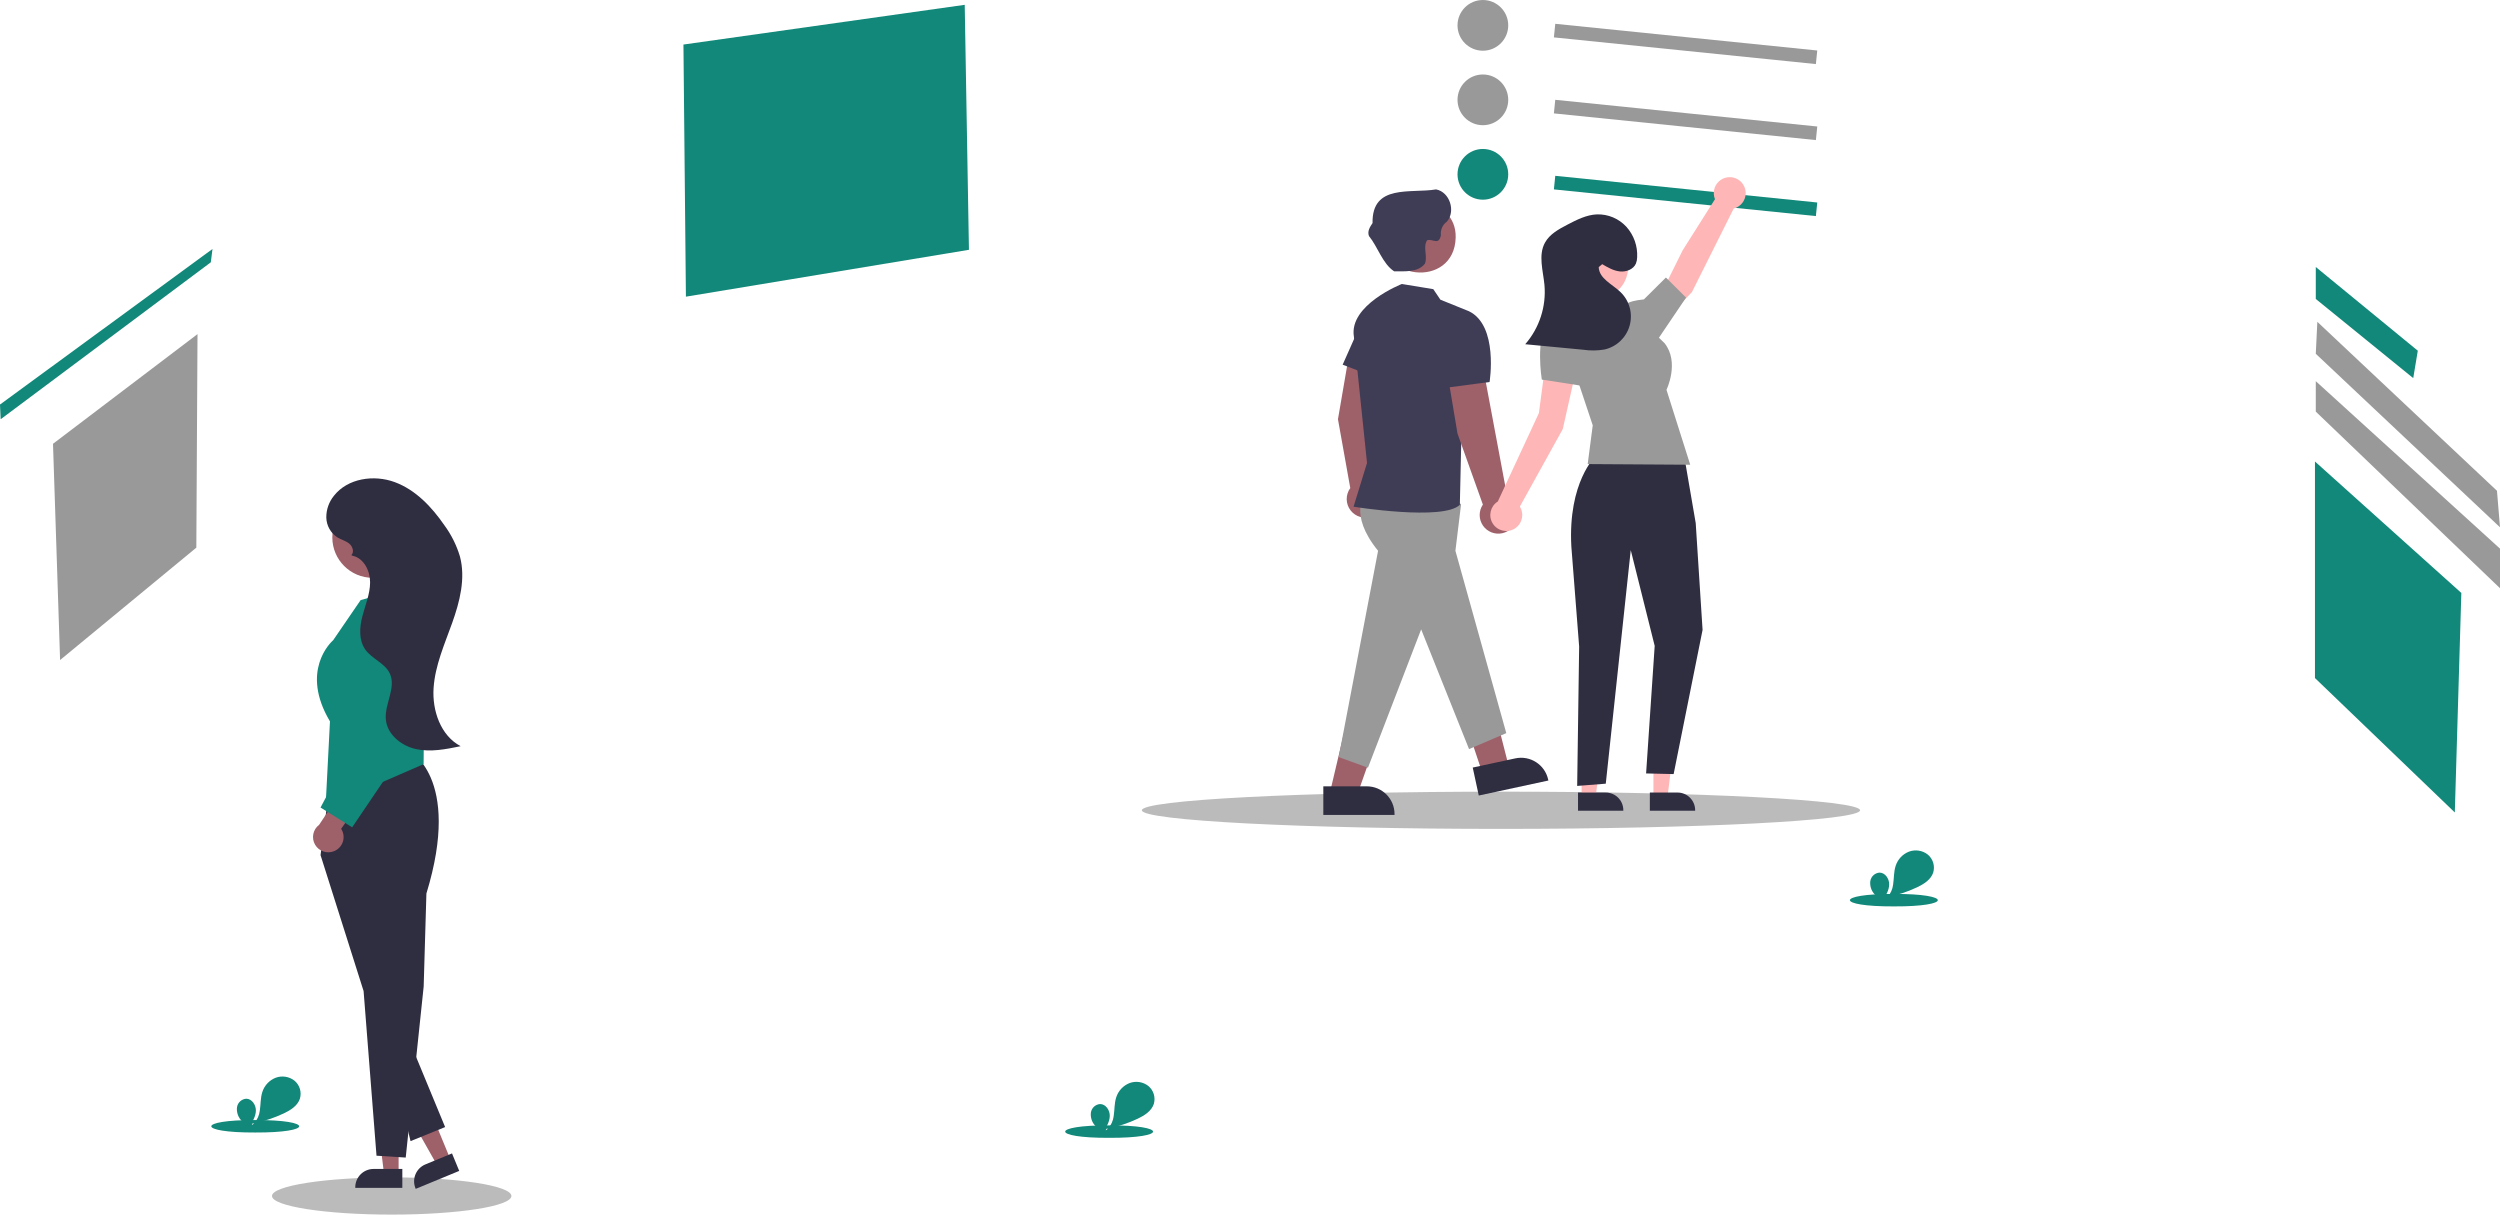
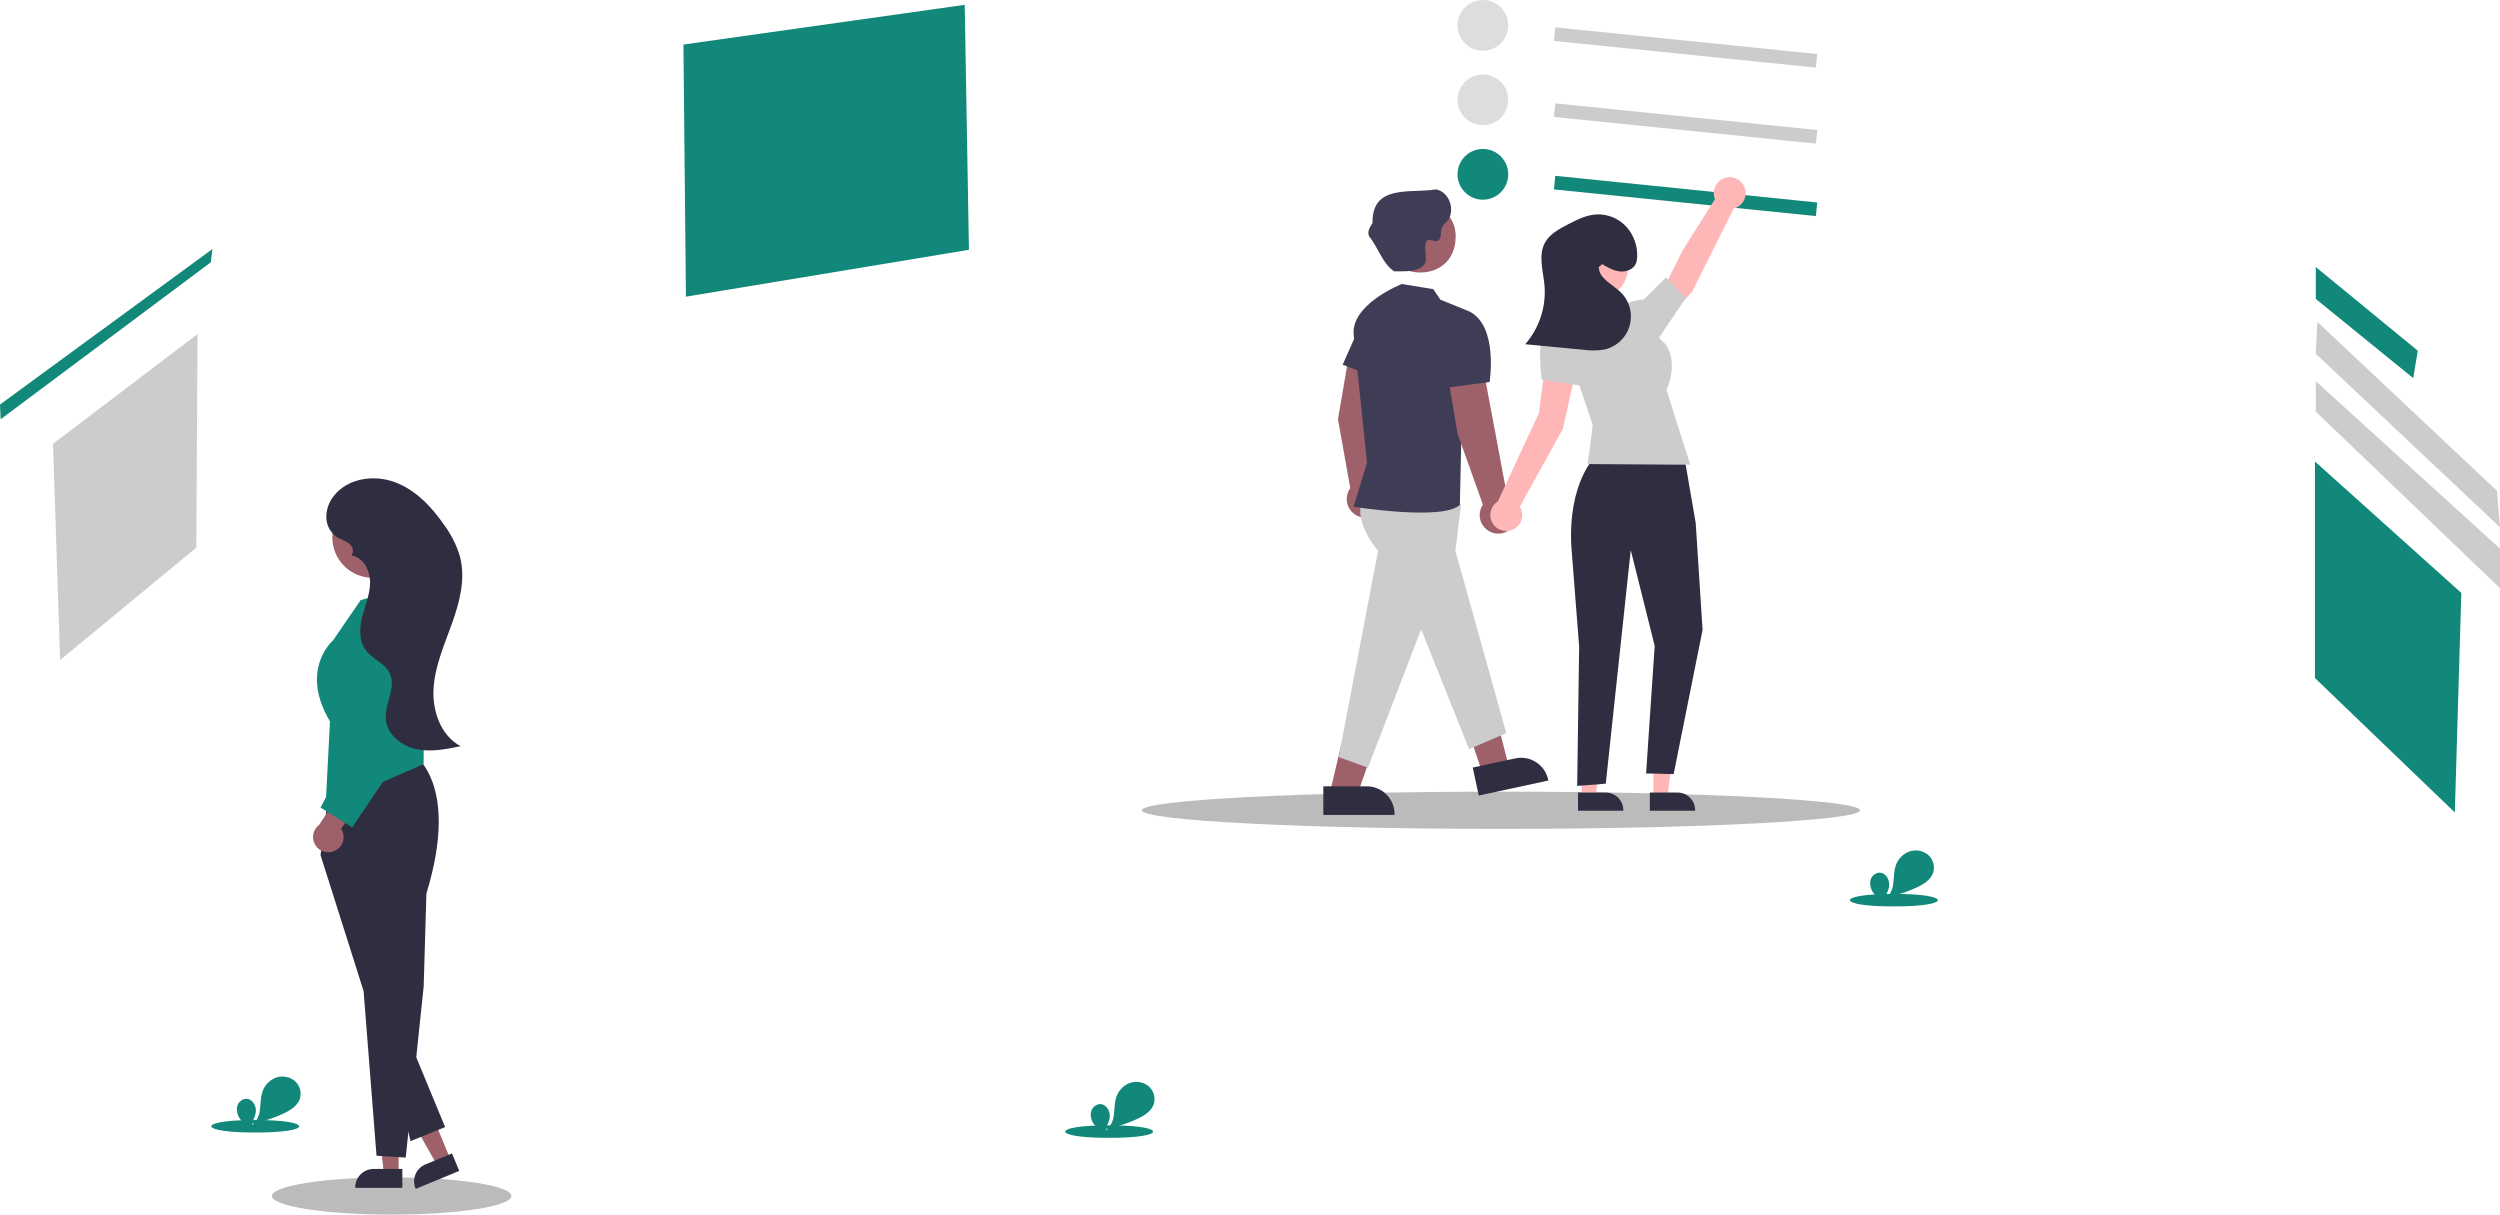
<svg xmlns="http://www.w3.org/2000/svg" width="939.811" height="456.601" data-name="Layer 1">
  <g>
    <ellipse id="svg_1" fill="#BBBBBB" ry="7" rx="135" cy="304.601" cx="564.249" />
    <ellipse id="svg_2" fill="#BBBBBB" ry="7" rx="45" cy="449.601" cx="147.249" />
    <rect transform="rotate(-84.1848 1081.88 992.586)" id="svg_3" fill="#999999" height="98.998" width="5.133" y="943.087" x="1079.311" />
-     <circle id="svg_4" fill="#999999" r="9.533" cy="9.534" cx="557.449" />
+     <circle id="svg_4" fill="#DDDDDD" r="9.533" cy="9.534" cx="557.449" />
    <rect transform="rotate(-84.1848 1054.02 1045.75)" id="svg_5" fill="#999999" height="98.998" width="5.133" y="996.25" x="1051.455" />
-     <circle id="svg_6" fill="#999999" r="9.533" cy="37.534" cx="557.449" />
+     <circle id="svg_6" fill="#DDDDDD" r="9.533" cy="37.534" cx="557.449" />
    <rect id="svg_7" transform="rotate(-84.1848 262.423 803.549)" fill="#118879" height="98.998" width="5.133" y="1049.413" x="1023.599" />
    <circle id="svg_8" fill="#118879" r="9.533" cy="65.534" cx="557.449" />
-     <polygon id="svg_9" fill="#999999" points="19.924 166.829 74.249 125.601 73.806 205.874 22.589 248.125 19.924 166.829" />
+     <polygon id="svg_9" fill="#cccccc" points="19.924 166.829 74.249 125.601 73.806 205.874 22.589 248.125 19.924 166.829" />
    <polygon id="svg_10" fill="#118879" points="256.922 16.745 362.661 1.81 364.249 93.905 257.852 111.524 256.922 16.745" />
    <polygon id="svg_11" fill="#118879" points="870.249 173.491 870.249 254.894 922.822 305.421 925.276 222.902 870.249 173.491" />
    <g data-name="Group 123" id="f1012d9b-0a3f-4e62-89ec-f75ec41b1f18">
      <path fill="#118879" d="m870.561,100.377l0,12.01l36.63,29.76l1.72,-10.3l-38.35,-31.47z" data-name="Path 1733" id="f1db56c4-d40a-4b97-925d-862f8518bc4b-277" />
    </g>
-     <path fill="#999999" d="m871.141,120.977l-0.58,12.02l69.25,65.23l-1.14,-13.73l-67.53,-63.52z" data-name="Path 1735" id="a03c9d69-04e1-44a9-b627-9efaf6e70c5d-278" />
-     <path fill="#999999" d="m870.561,143.297l0,11.44l69.25,66.39l0,-14.88l-69.25,-62.95z" data-name="Path 1736" id="f49e7db1-285b-4bca-9b97-2387afac8e22-279" />
+     <path fill="#cccccc" d="m871.141,120.977l-0.58,12.02l69.25,65.23l-1.14,-13.73l-67.53,-63.52z" data-name="Path 1735" id="a03c9d69-04e1-44a9-b627-9efaf6e70c5d-278" />
+     <path fill="#cccccc" d="m870.561,143.297l0,11.44l69.25,66.39l0,-14.88l-69.25,-62.95z" data-name="Path 1736" id="f49e7db1-285b-4bca-9b97-2387afac8e22-279" />
    <polygon id="svg_12" fill="#9e616a" points="149.849 441.23 144.362 441.23 141.751 420.063 149.85 420.063 149.849 441.23" />
    <path id="svg_13" fill="#2f2e41" d="m151.249,446.549l-17.695,-0.001l0,-0.224a6.888,6.888 0 0 1 6.887,-6.887l0,0l10.807,0l-0,7.111z" />
    <polygon id="svg_14" fill="#9e616a" points="169.309 435.789 164.236 437.882 153.748 419.313 161.234 416.223 169.309 435.789" />
    <path id="svg_15" fill="#2f2e41" d="m172.632,440.172l-16.356,6.75l-0.085,-0.207a6.888,6.888 0 0 1 3.739,-8.994l0,-0l9.99,-4.123l2.713,6.573z" />
    <path id="svg_16" fill="#2f2e41" d="m153.464,282.047s20.362,9.65 6.833,53.852l-1.029,34.97l-6.748,64.288l-10.98,-0.699l-4.856,-61.888l-16.186,-51.117l3.212,-24.689l29.755,-14.716z" />
    <path id="svg_17" fill="#118879" d="m122.388,303.287l1.656,-32.095c-11.26,-18.909 0.281,-29.712 1.219,-30.541l10.318,-15.067l9.027,-2.478a11.895,11.895 0 0 1 15.044,11.562l-0.405,52.587l-36.859,16.031z" />
    <polygon id="svg_18" fill="#2f2e41" points="142.984 381.916 154.331 428.978 167.334 423.693 149.713 381.096 142.984 381.916" />
    <path id="svg_19" fill="#9e616a" d="m125.683,319.934a5.71,5.71 0 0 0 2.557,-8.374l11.505,-16.293l-9.585,-0.549l-10.195,15.352a5.741,5.741 0 0 0 5.718,9.864z" />
    <polygon id="svg_20" fill="#118879" points="129.675 241.325 134.705 276.81 120.497 303.566 132.386 311.008 152.869 280.727 144.292 237.823 129.675 241.325" />
    <circle fill="#9e616a" r="15.18" cy="202.034" cx="140.107" data-name="Ellipse 360" id="aaba450f-0f04-490f-b553-501192395cc8" />
    <path id="svg_21" fill="#2f2e41" d="m162.996,258.639c0.567,-8.493 4.123,-16.446 6.989,-24.461c2.866,-8.014 5.091,-16.737 2.924,-24.968a38.378,38.378 0 0 0 -5.886,-11.797c-4.742,-6.877 -10.787,-13.271 -18.621,-16.169c-7.834,-2.898 -17.707,-1.453 -22.86,5.12a12.743,12.743 0 0 0 -2.876,8.204a9.149,9.149 0 0 0 4.146,7.441c1.431,0.866 3.133,1.273 4.436,2.322c1.303,1.049 2.016,3.183 0.831,4.364l0.473,0.233c4.246,0.915 6.614,5.727 6.578,10.07s-1.802,8.455 -2.896,12.658c-1.093,4.203 -1.413,9.024 1.111,12.558c2.509,3.514 7.36,5.059 9.191,8.969c2.499,5.336 -2.03,11.444 -1.487,17.311c0.522,5.633 5.801,9.886 11.326,11.1c5.525,1.214 11.263,0.065 16.802,-1.083c-7.537,-3.954 -10.749,-13.381 -10.182,-21.874z" />
    <path id="svg_22" fill="#9e616a" d="m514.593,180.733l0.741,-24.663l-3.292,-22.937l-4.926,0.334l-4.145,24.134l4.631,25.876a6.995,6.995 0 1 0 6.991,-2.744l-0,-0z" />
    <polygon id="svg_23" fill="#9e616a" points="513.97 238.601 500.162 297.058 510.566 297.797 530.506 241.219 513.97 238.601" />
    <polygon id="svg_24" fill="#9e616a" points="538.584 234.759 557.64 291.722 566.872 286.869 552.249 229.601 538.584 234.759" />
-     <path id="svg_25" fill="#999999" d="m513.252,185.697s-6.616,7.316 4.801,21.36l-14.804,77.544l11,4l20,-52l18,45l14,-6l-19.124,-68.544l2.124,-17.456l-5.287,-4.886l-30.71,0.982z" />
+     <path id="svg_25" fill="#cccccc" d="m513.252,185.697s-6.616,7.316 4.801,21.36l-14.804,77.544l11,4l20,-52l18,45l14,-6l-19.124,-68.544l2.124,-17.456l-5.287,-4.886l-30.71,0.982z" />
    <path id="svg_26" fill="#3f3d56" d="m526.992,106.757s-20.022,7.844 -18.022,19.844l4.925,47.436l-5.066,16.451s33.784,5.426 39.962,-0.73l1.178,-52.156l2.213,-20.615l-10.701,-4.329l-2.67,-3.96l-11.82,-1.94z" />
    <polygon id="svg_27" fill="#3f3d56" points="512.042 120.652 504.74 137.093 515.596 141.297 512.042 120.652" />
    <path id="svg_28" fill="#9e616a" d="m566.776,187.561l-8.805,-47.004l-14.008,-1.17l3.948,23.596l9.539,26.699a7.003,7.003 0 1 0 9.327,-2.12l0,-0z" />
    <path id="svg_29" fill="#3f3d56" d="m536.253,122.731l8.079,22.936l15.638,-2.066s3.426,-21.23 -7.787,-26.615l-15.93,5.745z" />
    <path fill="#9e616a" d="m547.224,89.26c-0.407,19.635 -30.652,16.282 -26.644,-3.008c3.086,-15.351 27.056,-12.623 26.644,3.008z" data-name="Path 1770" id="aadf75e6-ac14-4c0d-b07b-d38ba10ebdab-280" />
    <path fill="#3f3d56" d="m539.854,71.2c-9.482,1.616 -24.167,-2.185 -23.879,12.66c-0.973,1.454 -2.041,3.047 -1.351,4.87c3.345,4.079 5.092,10.396 9.459,13.261c3.892,-0.029 8.971,0.514 11.581,-2.881c1.109,-2.784 -0.853,-6.178 0.82,-8.79c2.193,-0.7 4.333,2.107 5.19,-1.89a5.44,5.44 0 0 1 2.23,-5.089c3.434,-3.932 1.094,-11.178 -4.05,-12.14z" data-name="Path 1784" id="e2c3cfee-80d7-4301-b109-7608295bf7e0-281" />
    <path id="svg_30" fill="#2f2e41" d="m497.468,295.601l16.351,-0.001l0.001,0a10.421,10.421 0 0 1 10.42,10.42l0,0.339l-26.771,0.001l-0.001,-10.759z" />
    <path id="svg_31" fill="#2f2e41" d="m553.635,288.543l15.983,-3.447l0.001,-0a10.421,10.421 0 0 1 12.382,7.99l0.071,0.331l-26.17,5.643l-2.268,-10.517z" />
    <polygon id="svg_32" fill="#ffb6b6" points="621.563 299.657 626.846 299.657 629.359 279.281 621.562 279.281 621.563 299.657" />
    <path id="svg_33" fill="#2f2e41" d="m620.216,297.932l10.403,-0l0,0a6.63,6.63 0 0 1 6.63,6.63l0,0.215l-17.033,0.001l-0,-6.845z" />
    <polygon id="svg_34" fill="#ffb6b6" points="594.563 299.657 599.846 299.657 602.359 279.281 594.562 279.281 594.563 299.657" />
    <path id="svg_35" fill="#2f2e41" d="m593.216,297.932l10.403,-0l0,0a6.63,6.63 0 0 1 6.63,6.63l0,0.215l-17.033,0.001l-0,-6.845z" />
    <path id="svg_36" fill="#ffb6b6" d="m656.249,72.601a6,6 0 1 0 -11.549,2.279l-12.14,19.207l-7.557,15.23l6.236,5.535l4.799,-5.051l15.696,-31.393a5.997,5.997 0 0 0 4.514,-5.807z" />
    <path id="svg_37" fill="#ffb6b6" d="m593.249,135.601l-11.899,-1.844l-2.835,21.528l-15.444,33.234a6.003,6.003 0 1 0 8.273,1.925l16.148,-29.158l5.757,-25.684z" />
    <path id="svg_38" fill="#2f2e41" d="m599.843,171.463s-10.464,9.676 -9.134,34.007l2.931,37.587l-0.739,52.394l10.748,-0.845l9.39,-87.806l9,36l-3.231,47.956l10.353,0.24l10.878,-54.196l-2.578,-40.174l-4.331,-25.163l-33.286,0z" />
-     <path id="svg_39" fill="#999999" d="m611.039,114.8l-25,7l12.712,38.086l-1.9,14.57l38.547,0.25l-8.927,-28.162s5.01,-10.302 -0.711,-17.523l-14.72,-14.221z" />
-     <path id="svg_40" fill="#999999" d="m608.039,120.8l3,-6s-0.097,-1.508 6.952,-2.254l8.27,-8.22l7.57,7.545l-12.792,18.929l-13,-10z" />
-     <path id="svg_41" fill="#999999" d="m596.039,126.8s-9,-10 -14,-5s-2.436,20.899 -2.436,20.899l15.573,2.417l0.863,-18.316z" />
+     <path id="svg_39" fill="#cccccc" d="m611.039,114.8l-25,7l12.712,38.086l-1.9,14.57l38.547,0.25l-8.927,-28.162s5.01,-10.302 -0.711,-17.523l-14.72,-14.221z" />
+     <path id="svg_40" fill="#cccccc" d="m608.039,120.8l3,-6s-0.097,-1.508 6.952,-2.254l8.27,-8.22l7.57,7.545l-12.792,18.929l-13,-10z" />
+     <path id="svg_41" fill="#cccccc" d="m596.039,126.8s-9,-10 -14,-5s-2.436,20.899 -2.436,20.899l15.573,2.417l0.863,-18.316z" />
    <path fill="#ffb6b6" d="m600.603,88.361c15.327,0.069 15.326,23.373 -0.001,23.44c-15.326,-0.069 -15.325,-23.373 0.001,-23.44z" data-name="Ellipse 358" id="bf97ead5-a8ed-4eb0-acc5-869eed05cf08-282" />
    <path id="svg_42" fill="#2f2e41" d="m602.31,99.306c2.072,1.22 4.225,2.468 6.615,2.73s5.096,-0.744 6.055,-2.949a6.804,6.804 0 0 0 0.469,-2.396a15.93,15.93 0 0 0 -4.032,-11.415a14.446,14.446 0 0 0 -11.086,-4.687c-3.96,0.172 -7.62,2.047 -11.134,3.881c-3.232,1.687 -6.644,3.545 -8.4,6.74c-2.602,4.734 -0.705,10.53 -0.2,15.908a29.968,29.968 0 0 1 -7.225,22.29l21.807,2.066a25.524,25.524 0 0 0 7.962,-0.081a12.726,12.726 0 0 0 6.052,-21.588c-3.095,-2.98 -8.073,-5.09 -8.196,-9.385" />
    <polygon id="svg_43" fill="#118879" points="0 152.075 79.881 93.598 79.249 98.601 0.249 157.601 0 152.075" />
    <path fill="#118879" d="m416.95,423.058c22.026,-0.091 22.026,4.771 -0.001,4.68c-22.026,0.091 -22.026,-4.771 0.001,-4.68z" data-name="Ellipse 365" id="e675ae52-c925-4d34-8b81-f405477c3ca7-283" />
    <path fill="#118879" d="m95.95,421.058c22.026,-0.091 22.026,4.771 -0.001,4.68c-22.026,0.091 -22.026,-4.771 0.001,-4.68z" data-name="Ellipse 365" id="e3c5ec81-3296-48b2-bdc0-fdf32bb949c4-284" />
    <path fill="#118879" d="m711.95,336.058c22.026,-0.091 22.026,4.771 -0.001,4.68c-22.026,0.091 -22.026,-4.771 0.001,-4.68z" data-name="Ellipse 365" id="a417f11e-12d9-4890-9c52-a0b47cfebf3d-285" />
    <path id="svg_44" fill="#118879" d="m710.191,332.505c0.045,-2.134 -1.487,-4.453 -3.621,-4.468a3.774,3.774 0 0 0 -3.469,3.167a6.174,6.174 0 0 0 1.396,4.753a18.306,18.306 0 0 0 3.8,3.379l0.377,-1.375a4.397,4.397 0 0 1 -0.835,0.41c1.148,-1.8 2.308,-3.732 2.353,-5.866z" />
    <path id="svg_45" fill="#118879" d="m708.673,337.962a4.874,4.874 0 0 0 0.897,-0.743c-0.247,0.05 -0.49,0.115 -0.738,0.161l-0.159,0.582z" />
    <path id="svg_46" fill="#118879" d="m724.702,321.253a7.319,7.319 0 0 0 -7.076,-1.1a8.545,8.545 0 0 0 -4.981,5.272c-0.772,2.295 -0.613,4.788 -0.988,7.18a8.571,8.571 0 0 1 -2.086,4.614a48.206,48.206 0 0 0 11.089,-3.656c2.556,-1.208 5.201,-2.872 6.087,-5.556a6.411,6.411 0 0 0 -2.045,-6.753z" />
    <path id="svg_47" fill="#118879" d="m417.191,419.505c0.045,-2.134 -1.487,-4.453 -3.621,-4.468a3.774,3.774 0 0 0 -3.469,3.167a6.174,6.174 0 0 0 1.396,4.753a18.306,18.306 0 0 0 3.8,3.379l0.377,-1.375a4.397,4.397 0 0 1 -0.835,0.41c1.148,-1.8 2.308,-3.732 2.353,-5.866z" />
    <path id="svg_48" fill="#f0f0f0" d="m415.673,424.962a4.874,4.874 0 0 0 0.897,-0.743c-0.247,0.05 -0.49,0.115 -0.738,0.161l-0.159,0.582z" />
    <path id="svg_49" fill="#118879" d="m431.702,408.253a7.319,7.319 0 0 0 -7.076,-1.1a8.545,8.545 0 0 0 -4.981,5.272c-0.772,2.295 -0.613,4.788 -0.988,7.18a8.571,8.571 0 0 1 -2.086,4.614a48.206,48.206 0 0 0 11.089,-3.656c2.556,-1.208 5.201,-2.872 6.087,-5.556a6.411,6.411 0 0 0 -2.045,-6.753z" />
    <path id="svg_50" fill="#118879" d="m96.191,417.505c0.045,-2.134 -1.487,-4.453 -3.621,-4.468a3.774,3.774 0 0 0 -3.469,3.167a6.174,6.174 0 0 0 1.396,4.753a18.306,18.306 0 0 0 3.8,3.379l0.377,-1.375a4.397,4.397 0 0 1 -0.835,0.41c1.148,-1.8 2.308,-3.732 2.353,-5.866z" />
    <path id="svg_51" fill="#f0f0f0" d="m94.673,422.962a4.874,4.874 0 0 0 0.897,-0.743c-0.247,0.05 -0.49,0.115 -0.738,0.161l-0.159,0.582z" />
    <path id="svg_52" fill="#118879" d="m110.702,406.253a7.319,7.319 0 0 0 -7.076,-1.1a8.545,8.545 0 0 0 -4.981,5.272c-0.772,2.295 -0.613,4.788 -0.988,7.18a8.571,8.571 0 0 1 -2.086,4.614a48.206,48.206 0 0 0 11.089,-3.656c2.556,-1.208 5.201,-2.872 6.087,-5.556a6.411,6.411 0 0 0 -2.045,-6.753z" />
-     <rect transform="rotate(-84.1848 262.423 774.977)" id="svg_53" fill="#999999" height="98.998" width="5.133" y="1020.841" x="1023.599" />
-     <rect transform="rotate(-84.1848 262.423 746.406)" id="svg_54" fill="#999999" height="98.998" width="5.133" y="992.27" x="1023.599" />
+     <rect transform="rotate(-84.1848 1026.17 1070.34)" id="svg_53" fill="#DDDDDD" height="98.998" width="5.133" y="1020.841" x="1023.599" />
+     <rect transform="rotate(-84.1848 1026.17 1041.77)" id="svg_54" fill="#DDDDDD" height="98.998" width="5.133" y="992.27" x="1023.599" />
+     <rect transform="rotate(-84.1848 1026.166,1071.376)" id="svg_56" fill="#DDDDDD" height="98.998" width="5.133" y="1021.877" x="1023.599" />
+     <rect transform="rotate(-84.1848 1026.166,1042.39)" id="svg_57" fill="#DDDDDD" height="98.998" width="5.133" y="992.891" x="1023.599" />
+     <rect transform="rotate(-84.1848 1026.166,1071.376)" id="svg_58" fill="#118879" height="98.998" width="5.133" y="1021.877" x="1023.599" />
+     <rect transform="rotate(-84.1848 1026.166,1043.839)" id="svg_59" fill="#cccccc" height="98.998" width="5.133" y="994.341" x="1023.599" />
+     <rect transform="rotate(-84.1848 262.423 776.307)" id="svg_60" fill="#cccccc" height="98.998" width="5.133" y="1022.171" x="1023.599" />
+     <rect transform="rotate(-84.1848 262.423 747.735)" id="svg_61" fill="#cccccc" height="98.998" width="5.133" y="993.599" x="1023.599" />
  </g>
</svg>
